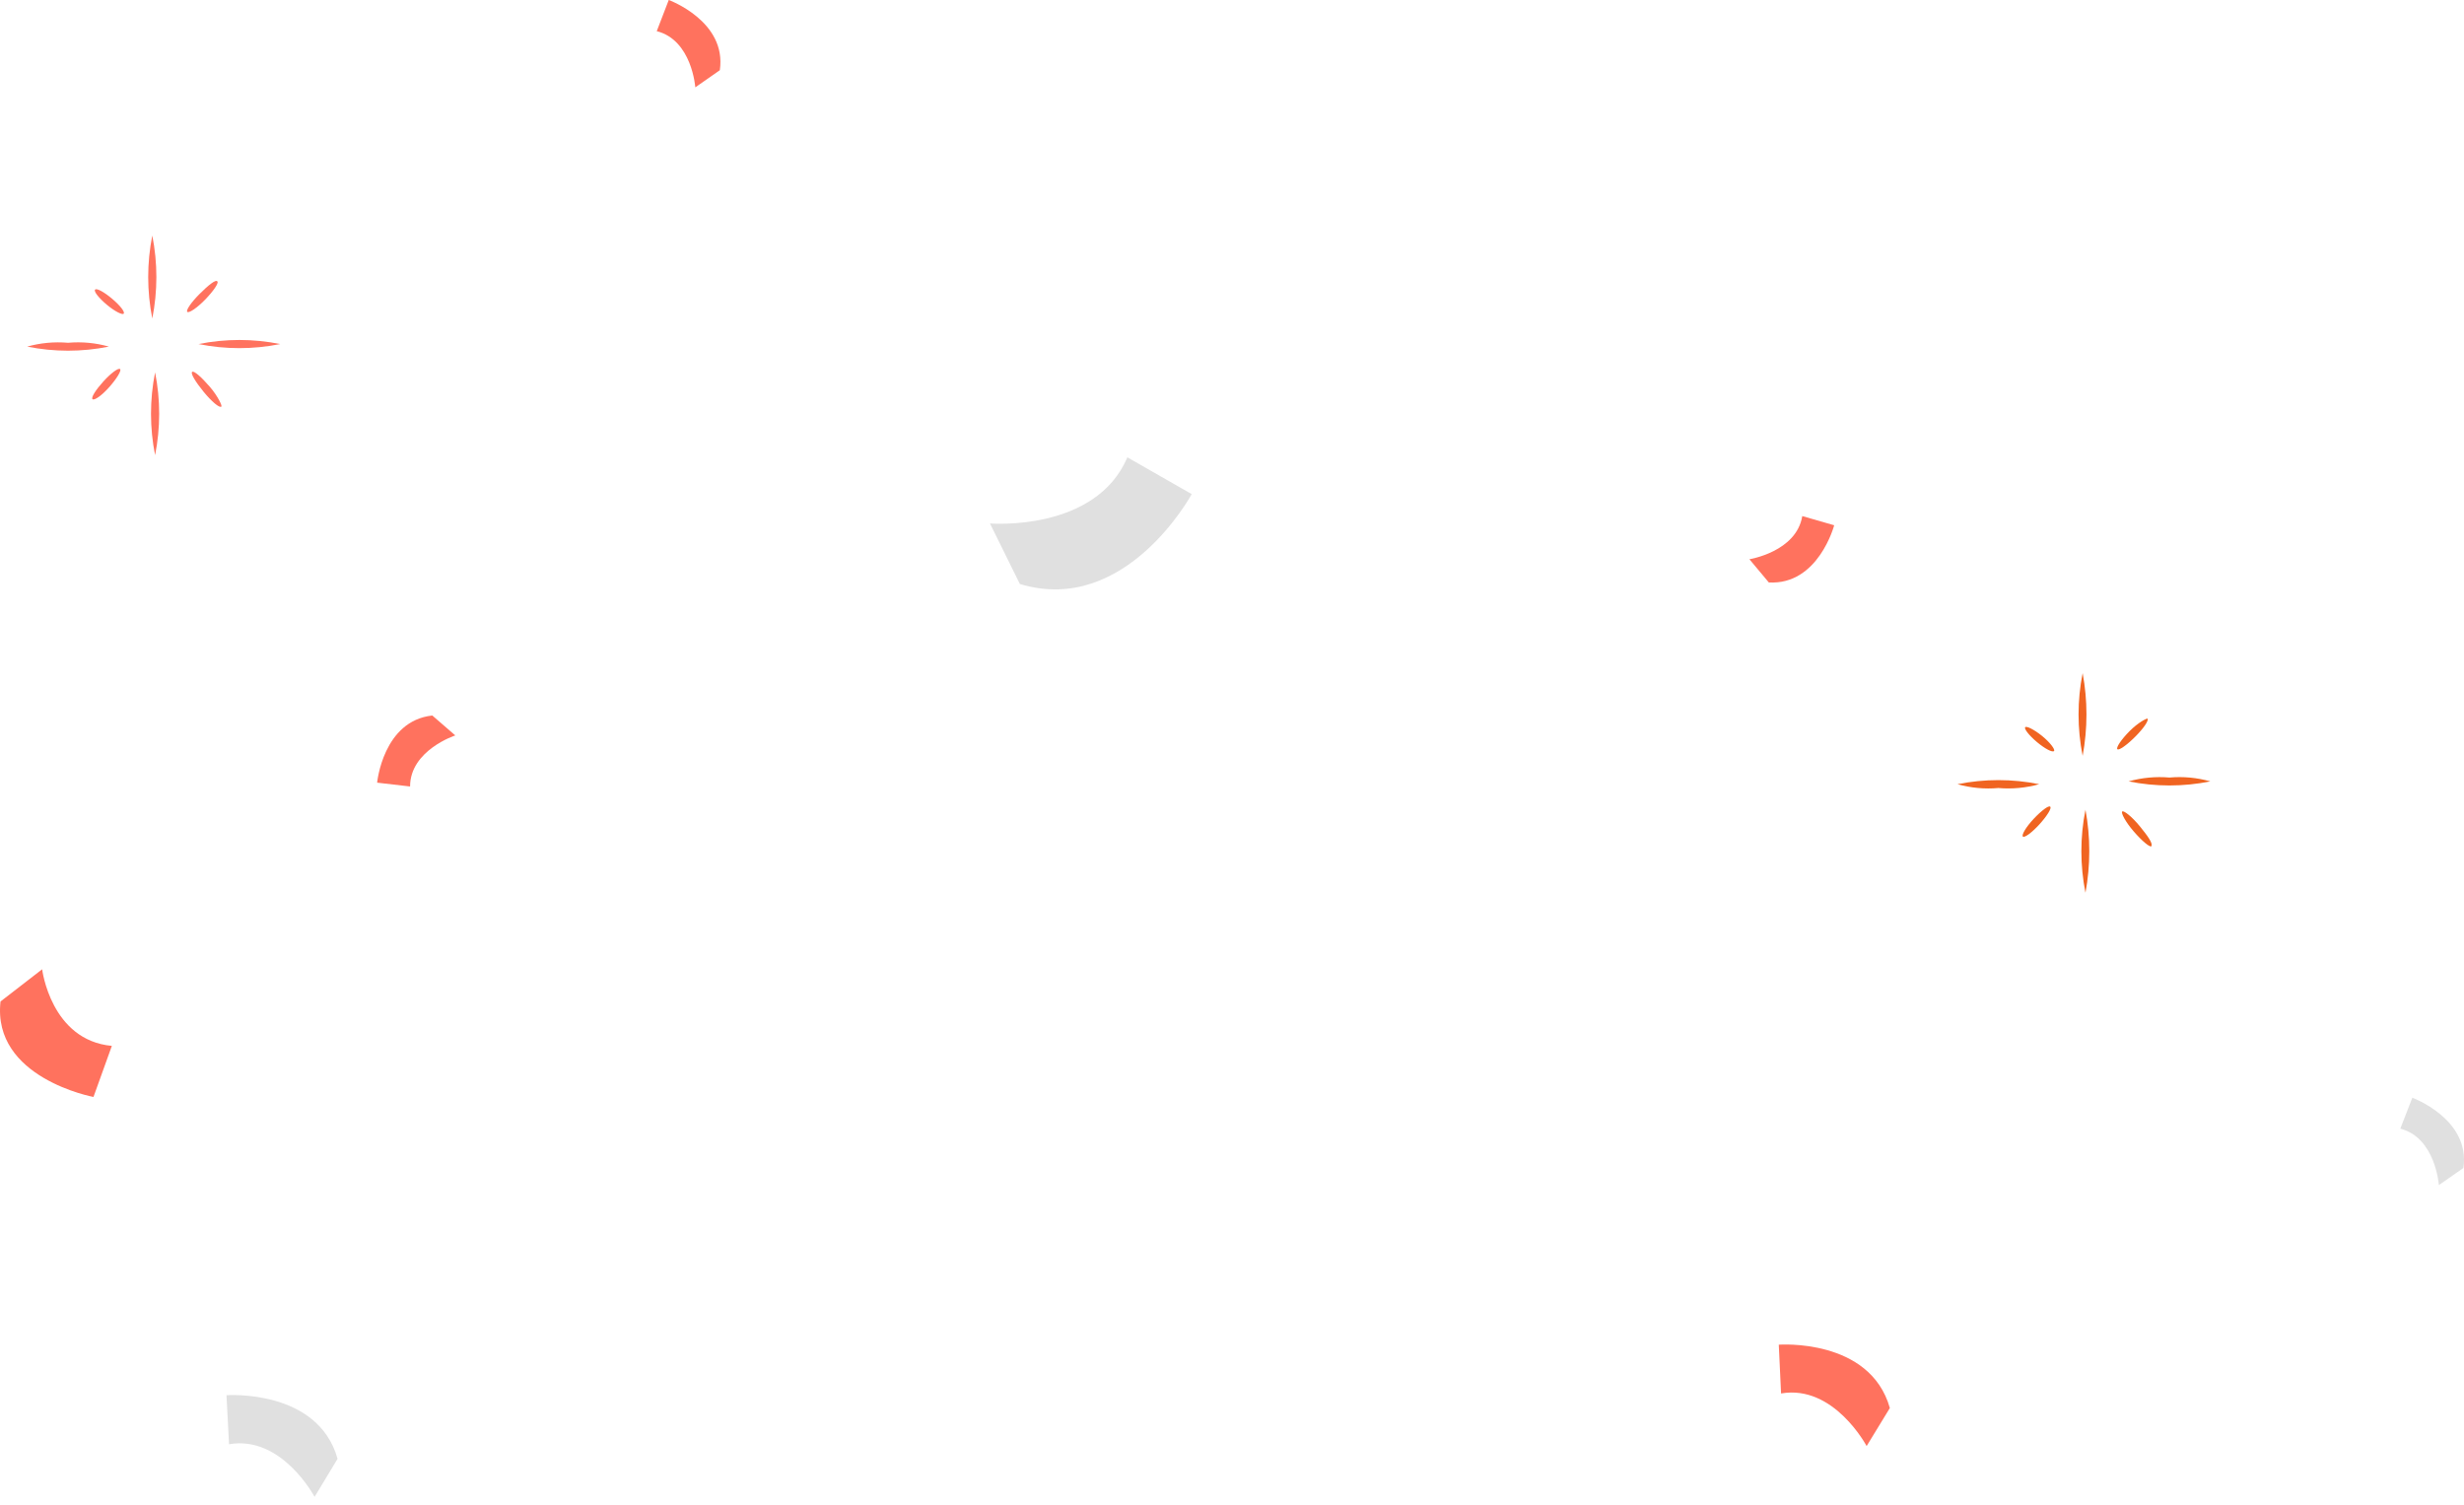
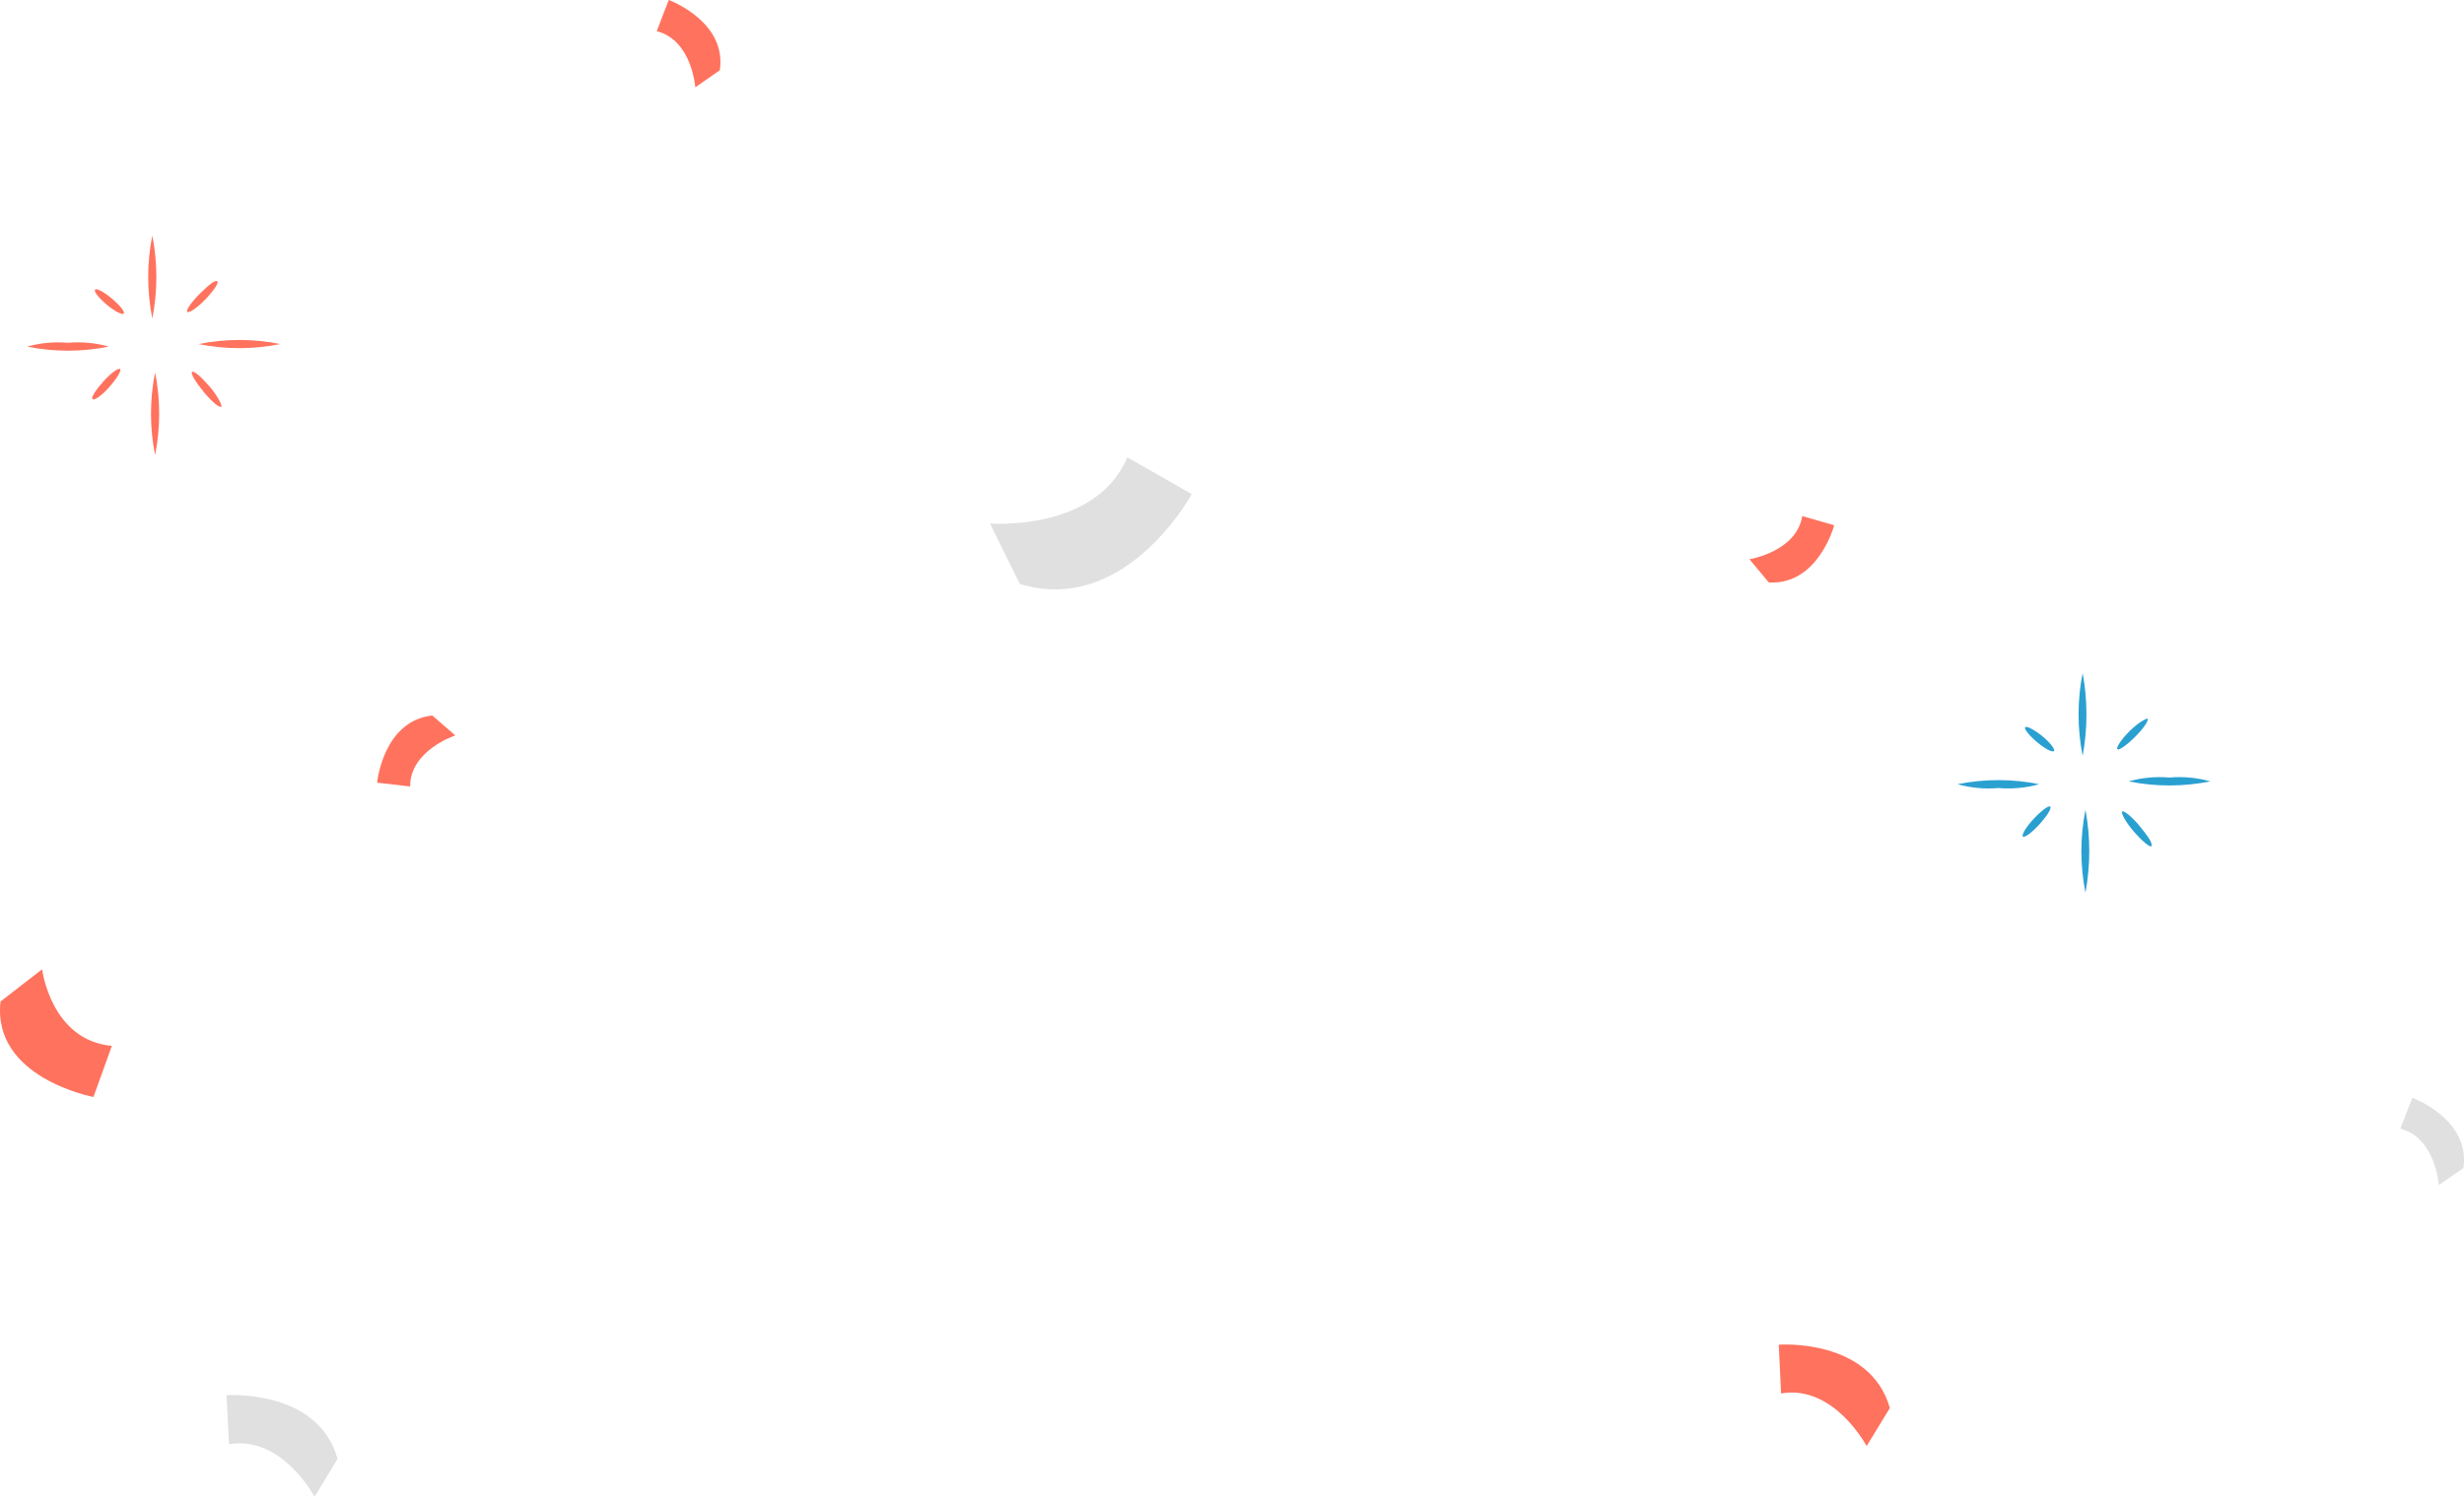
<svg xmlns="http://www.w3.org/2000/svg" width="172" height="105" viewBox="0 0 172 105" fill="none">
  <path d="M131.922 98.288C130.532 93.386 124.168 93.867 124.168 93.867L124.328 97.272C128.018 96.63 130.3 100.944 130.3 100.944L131.922 98.288Z" fill="#FF725E" />
  <path d="M23.564 101.833C22.191 96.931 15.81 97.394 15.81 97.394L15.988 100.817C19.678 100.175 21.959 104.489 21.959 104.489L23.564 101.833Z" fill="#E0E0E0" />
  <path d="M71.191 40.766C78.589 43.012 83.188 34.492 83.188 34.492L78.696 31.925C76.485 37.148 69.106 36.541 69.106 36.541L71.191 40.766Z" fill="#E0E0E0" />
  <path d="M30.177 49.946C26.736 50.32 26.326 54.634 26.326 54.634L28.626 54.901C28.626 52.37 31.781 51.336 31.781 51.336L30.177 49.946Z" fill="#FF725E" />
  <path d="M171.958 81.532C172.457 78.11 168.393 76.63 168.393 76.63L167.555 78.787C170.015 79.411 170.246 82.726 170.246 82.726L171.958 81.532Z" fill="#E0E0E0" />
  <path d="M50.248 4.902C50.747 1.479 46.682 0 46.682 0L45.845 2.175C48.305 2.799 48.536 6.096 48.536 6.096L50.248 4.902Z" fill="#FF725E" />
  <path d="M0.037 69.908C-0.569 75.255 6.525 76.574 6.525 76.574L7.808 73.009C3.548 72.617 2.942 67.662 2.942 67.662L0.037 69.908Z" fill="#FF725E" />
  <path d="M123.473 40.659C126.931 40.855 128.036 36.666 128.036 36.666L125.808 36.025C125.398 38.52 122.118 39.037 122.118 39.037L123.473 40.659Z" fill="#FF725E" />
-   <path d="M142.348 54.741C141.421 55.001 140.455 55.091 139.496 55.008C138.537 55.093 137.571 55.003 136.644 54.741C138.527 54.361 140.466 54.361 142.348 54.741Z" fill="#F06421" />
-   <path d="M145.379 46.987C145.735 48.896 145.735 50.854 145.379 52.762C144.999 50.856 144.999 48.893 145.379 46.987Z" fill="#F06421" />
-   <path d="M148.588 54.545C149.515 54.285 150.481 54.194 151.44 54.277C152.399 54.192 153.365 54.283 154.292 54.545C152.409 54.925 150.47 54.925 148.588 54.545Z" fill="#F06421" />
-   <path d="M145.576 62.317C145.196 60.404 145.196 58.436 145.576 56.523C145.932 58.438 145.932 60.402 145.576 62.317Z" fill="#F06421" />
-   <path d="M150.175 59.072C150.068 59.162 149.515 58.698 148.945 58.039C148.374 57.379 148.036 56.737 148.143 56.648C148.25 56.559 148.82 57.005 149.373 57.682C149.925 58.359 150.299 58.876 150.175 59.072Z" fill="#F06421" />
-   <path d="M149.907 50.16C150.014 50.285 149.639 50.837 149.051 51.425C148.463 52.014 147.91 52.406 147.803 52.299C147.696 52.192 148.071 51.622 148.659 51.033C149.247 50.445 149.8 50.16 149.907 50.16Z" fill="#F06421" />
-   <path d="M143.383 52.424C143.276 52.548 142.742 52.263 142.189 51.8C141.636 51.336 141.28 50.873 141.369 50.766C141.458 50.659 141.993 50.926 142.546 51.372C143.098 51.818 143.472 52.317 143.383 52.424Z" fill="#F06421" />
-   <path d="M143.115 56.31C143.24 56.399 142.901 56.951 142.367 57.539C141.832 58.128 141.315 58.502 141.208 58.395C141.101 58.288 141.422 57.736 141.957 57.165C142.491 56.595 143.008 56.203 143.115 56.31Z" fill="#F06421" />
+   <path d="M142.348 54.741C141.421 55.001 140.455 55.091 139.496 55.008C138.537 55.093 137.571 55.003 136.644 54.741C138.527 54.361 140.466 54.361 142.348 54.741Z" fill="#2aa0d1" />
+   <path d="M145.379 46.987C145.735 48.896 145.735 50.854 145.379 52.762C144.999 50.856 144.999 48.893 145.379 46.987Z" fill="#2aa0d1" />
+   <path d="M148.588 54.545C149.515 54.285 150.481 54.194 151.44 54.277C152.399 54.192 153.365 54.283 154.292 54.545C152.409 54.925 150.47 54.925 148.588 54.545Z" fill="#2aa0d1" />
+   <path d="M145.576 62.317C145.196 60.404 145.196 58.436 145.576 56.523C145.932 58.438 145.932 60.402 145.576 62.317Z" fill="#2aa0d1" />
+   <path d="M150.175 59.072C150.068 59.162 149.515 58.698 148.945 58.039C148.374 57.379 148.036 56.737 148.143 56.648C148.25 56.559 148.82 57.005 149.373 57.682C149.925 58.359 150.299 58.876 150.175 59.072Z" fill="#2aa0d1" />
+   <path d="M149.907 50.16C150.014 50.285 149.639 50.837 149.051 51.425C148.463 52.014 147.91 52.406 147.803 52.299C147.696 52.192 148.071 51.622 148.659 51.033C149.247 50.445 149.8 50.16 149.907 50.16Z" fill="#2aa0d1" />
+   <path d="M143.383 52.424C143.276 52.548 142.742 52.263 142.189 51.8C141.636 51.336 141.28 50.873 141.369 50.766C141.458 50.659 141.993 50.926 142.546 51.372C143.098 51.818 143.472 52.317 143.383 52.424Z" fill="#2aa0d1" />
+   <path d="M143.115 56.31C143.24 56.399 142.901 56.951 142.367 57.539C141.832 58.128 141.315 58.502 141.208 58.395C141.101 58.288 141.422 57.736 141.957 57.165C142.491 56.595 143.008 56.203 143.115 56.31Z" fill="#2aa0d1" />
  <path d="M7.601 24.195C5.719 24.575 3.779 24.575 1.897 24.195C2.824 23.935 3.79 23.845 4.749 23.928C5.708 23.843 6.675 23.933 7.601 24.195Z" fill="#FF725E" />
  <path d="M10.631 16.441C11.011 18.354 11.011 20.322 10.631 22.234C10.25 20.322 10.25 18.354 10.631 16.441Z" fill="#FF725E" />
  <path d="M13.857 24.017C15.74 23.637 17.679 23.637 19.561 24.017C17.679 24.397 15.74 24.397 13.857 24.017Z" fill="#FF725E" />
  <path d="M10.826 31.771C10.446 29.864 10.446 27.902 10.826 25.995C11.207 27.902 11.207 29.864 10.826 31.771Z" fill="#FF725E" />
  <path d="M15.444 28.384C15.319 28.491 14.767 28.028 14.214 27.35C13.661 26.673 13.287 26.067 13.412 25.96C13.537 25.853 14.071 26.334 14.642 26.994C15.212 27.653 15.551 28.384 15.444 28.384Z" fill="#FF725E" />
  <path d="M15.176 19.65C15.283 19.757 14.891 20.327 14.32 20.915C13.75 21.503 13.18 21.878 13.073 21.771C12.966 21.664 13.34 21.111 13.928 20.523C14.517 19.935 15.069 19.471 15.176 19.65Z" fill="#FF725E" />
  <path d="M8.634 21.896C8.544 22.003 8.01 21.735 7.457 21.272C6.905 20.808 6.53 20.345 6.637 20.22C6.744 20.095 7.261 20.381 7.814 20.844C8.366 21.308 8.741 21.771 8.634 21.896Z" fill="#FF725E" />
  <path d="M8.385 25.764C8.492 25.871 8.153 26.423 7.636 27.012C7.119 27.6 6.584 27.974 6.46 27.867C6.335 27.76 6.691 27.208 7.208 26.637C7.725 26.067 8.26 25.657 8.385 25.764Z" fill="#FF725E" />
</svg>
